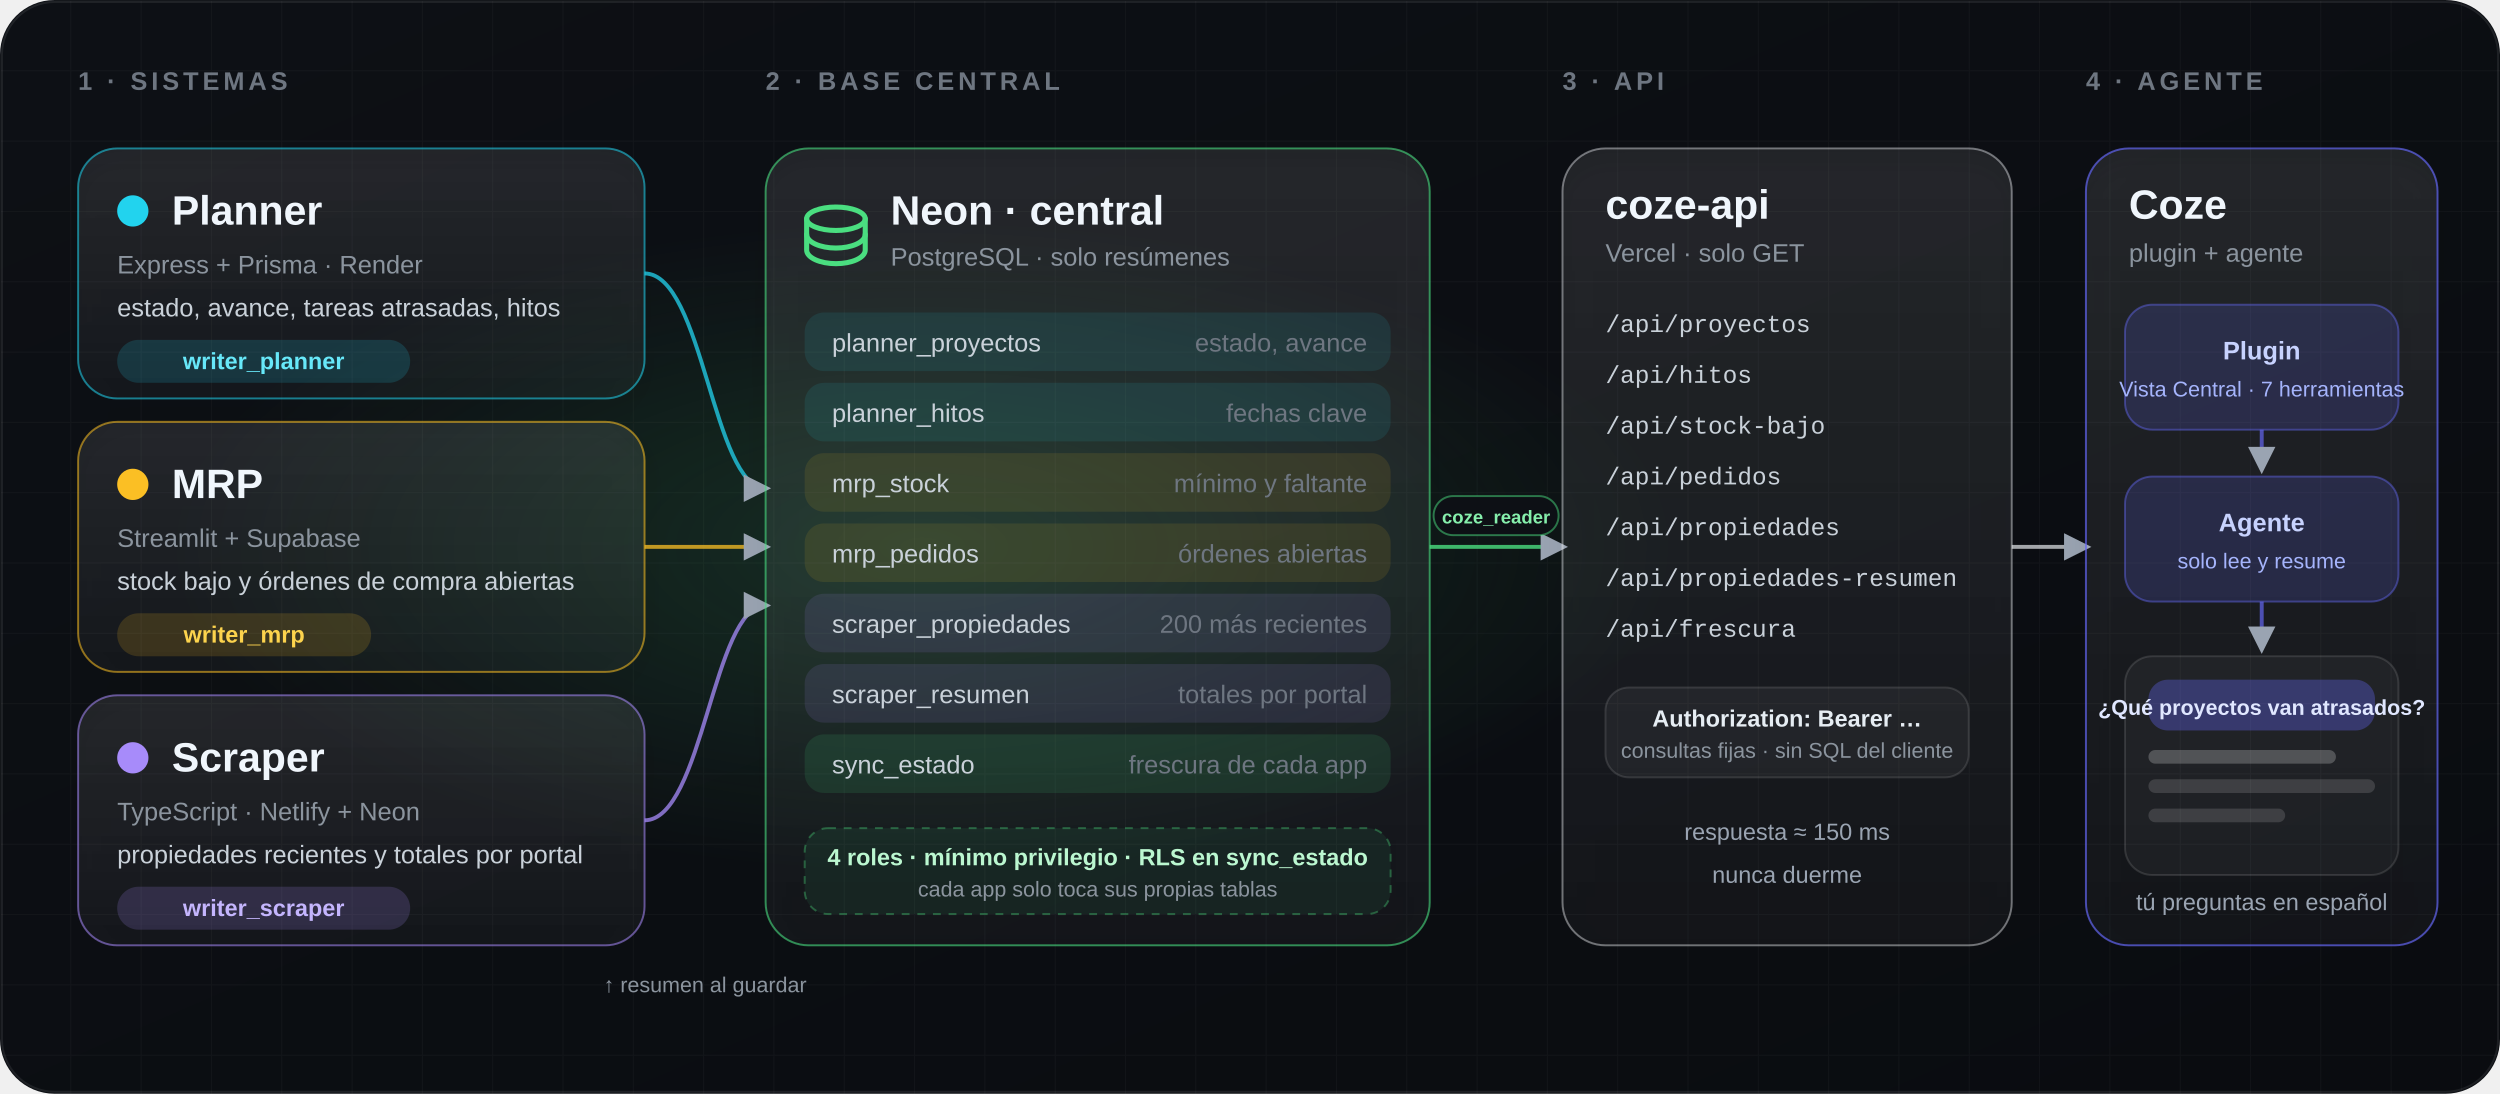
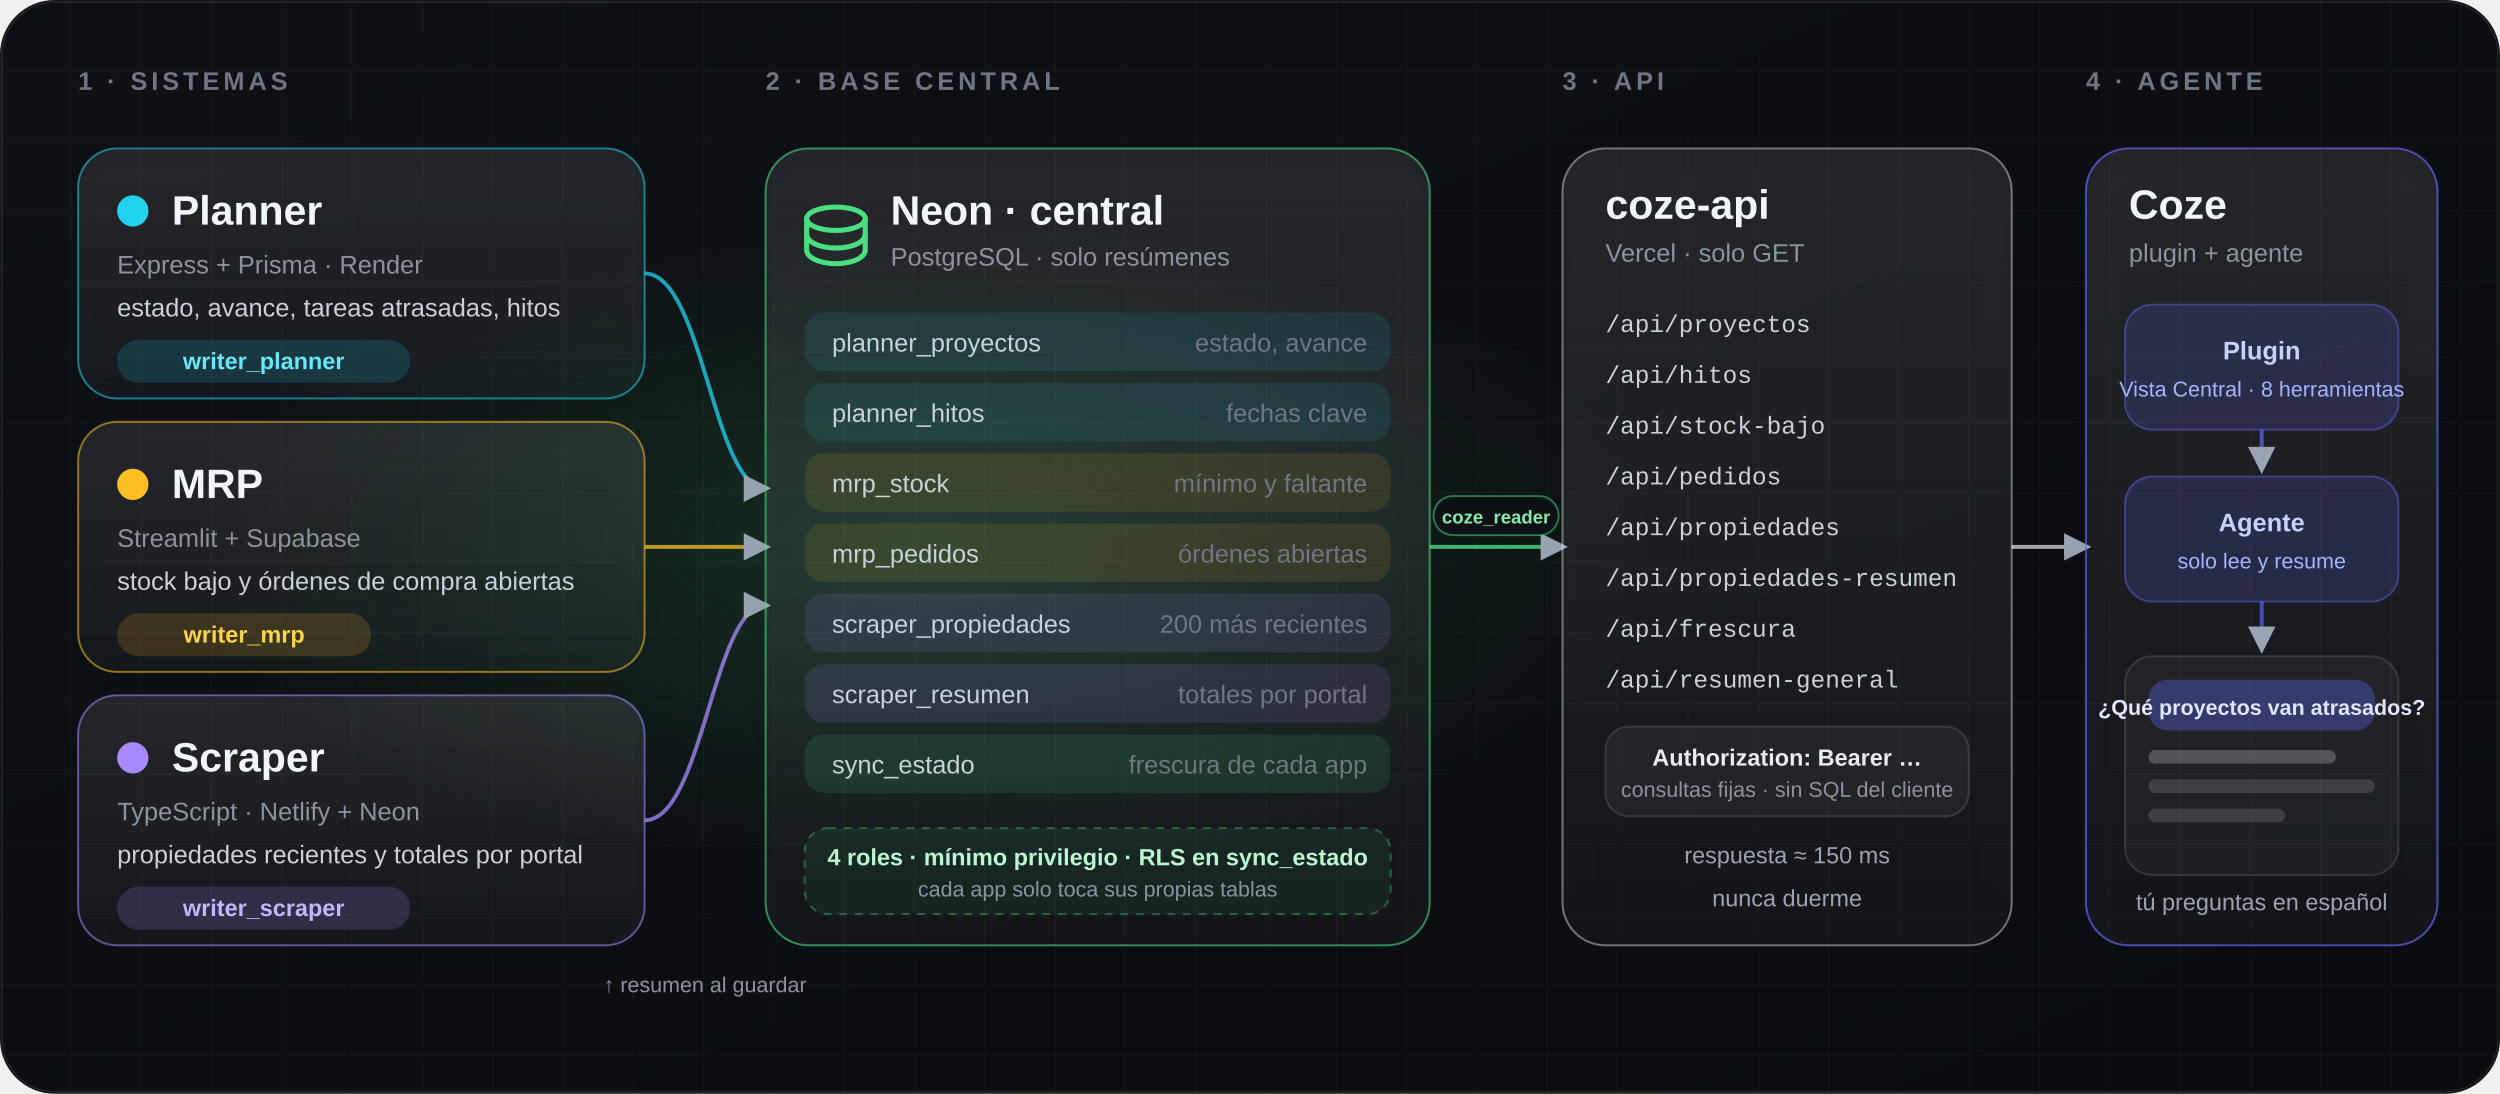
<svg xmlns="http://www.w3.org/2000/svg" width="1280" height="560" viewBox="0 0 1280 560" role="img" aria-labelledby="t d">
  <defs>
    <linearGradient id="bg" x1="0" y1="0" x2="1" y2="1">
      <stop offset="0" stop-color="#0d1015" />
      <stop offset="1" stop-color="#0a0c10" />
    </linearGradient>
    <linearGradient id="glass" x1="0" y1="0" x2="0" y2="1">
      <stop offset="0" stop-color="#ffffff" stop-opacity="0.08" />
      <stop offset="1" stop-color="#ffffff" stop-opacity="0.025" />
    </linearGradient>
    <radialGradient id="gGreen" cx="0.37" cy="0.5" r="0.3">
      <stop offset="0" stop-color="#4ade80" stop-opacity="0.16" />
      <stop offset="1" stop-color="#4ade80" stop-opacity="0" />
    </radialGradient>
    <pattern id="grid" width="36" height="36" patternUnits="userSpaceOnUse">
      <path d="M36 0H0V36" fill="none" stroke="#ffffff" stroke-opacity="0.03" />
    </pattern>
    <filter id="sh" x="-20%" y="-20%" width="140%" height="150%">
      <feDropShadow dx="0" dy="8" stdDeviation="8" flood-color="#000" flood-opacity="0.5" />
    </filter>
    <marker id="arr" viewBox="0 0 10 10" refX="8" refY="5" markerWidth="7" markerHeight="7" orient="auto-start-reverse">
      <path d="M0 0 L10 5 L0 10 Z" fill="#9aa4b2" />
    </marker>
+     <filter id="dot" x="-200%" y="-200%" width="500%" height="500%">
+       <feDropShadow dx="0" dy="0" stdDeviation="3" flood-color="#ffffff" flood-opacity="0.9" />
+     </filter>
+     <style>@media (prefers-reduced-motion: reduce) { *, *::before, *::after { animation: none !important; } .anim { display: none; } }</style>
  </defs>
  <rect width="1280" height="560" rx="28" fill="url(#bg)" />
  <rect width="1280" height="560" rx="28" fill="url(#grid)" />
  <rect width="1280" height="560" rx="28" fill="url(#gGreen)" />
  <rect x="1" y="1" width="1278" height="558" rx="27" fill="none" stroke="#ffffff" stroke-opacity="0.08" />
  <g font-family="'Segoe UI','Helvetica Neue',Arial,sans-serif">
    <g font-size="13" font-weight="700" letter-spacing="2" fill="#6e7681">
      <text x="40" y="46">1 · SISTEMAS</text>
      <text x="392" y="46">2 · BASE CENTRAL</text>
      <text x="800" y="46">3 · API</text>
      <text x="1068" y="46">4 · AGENTE</text>
    </g>
    <g filter="url(#sh)">
      <rect x="40" y="76" width="290" height="128" rx="20" fill="url(#glass)" stroke="#22d3ee" stroke-opacity="0.55" />
      <rect x="40" y="216" width="290" height="128" rx="20" fill="url(#glass)" stroke="#fbbf24" stroke-opacity="0.55" />
      <rect x="40" y="356" width="290" height="128" rx="20" fill="url(#glass)" stroke="#a78bfa" stroke-opacity="0.55" />
    </g>
    <circle cx="68" cy="108" r="8" fill="#22d3ee" />
    <text x="88" y="115" font-size="21" font-weight="700" fill="#f0f6fc">Planner</text>
    <text x="60" y="140" font-size="13" fill="#8b949e">Express + Prisma · Render</text>
    <text x="60" y="162" font-size="13" fill="#c9d1d9">estado, avance, tareas atrasadas, hitos</text>
    <rect x="60" y="174" width="150" height="22" rx="11" fill="#22d3ee" fill-opacity="0.16" />
    <text x="135" y="189" text-anchor="middle" font-size="12" font-weight="600" fill="#67e8f9">writer_planner</text>
    <circle cx="68" cy="248" r="8" fill="#fbbf24" />
    <text x="88" y="255" font-size="21" font-weight="700" fill="#f0f6fc">MRP</text>
    <text x="60" y="280" font-size="13" fill="#8b949e">Streamlit + Supabase</text>
    <text x="60" y="302" font-size="13" fill="#c9d1d9">stock bajo y órdenes de compra abiertas</text>
    <rect x="60" y="314" width="130" height="22" rx="11" fill="#fbbf24" fill-opacity="0.16" />
    <text x="125" y="329" text-anchor="middle" font-size="12" font-weight="600" fill="#fcd34d">writer_mrp</text>
    <circle cx="68" cy="388" r="8" fill="#a78bfa" />
    <text x="88" y="395" font-size="21" font-weight="700" fill="#f0f6fc">Scraper</text>
    <text x="60" y="420" font-size="13" fill="#8b949e">TypeScript · Netlify + Neon</text>
    <text x="60" y="442" font-size="13" fill="#c9d1d9">propiedades recientes y totales por portal</text>
    <rect x="60" y="454" width="150" height="22" rx="11" fill="#a78bfa" fill-opacity="0.18" />
    <text x="135" y="469" text-anchor="middle" font-size="12" font-weight="600" fill="#c4b5fd">writer_scraper</text>
    <path d="M330 140 C 360 140, 365 250, 392 250" fill="none" stroke="#22d3ee" stroke-opacity="0.75" stroke-width="2" marker-end="url(#arr)" />
    <path d="M330 280 H 392" fill="none" stroke="#fbbf24" stroke-opacity="0.75" stroke-width="2" marker-end="url(#arr)" />
    <path d="M330 420 C 360 420, 365 310, 392 310" fill="none" stroke="#a78bfa" stroke-opacity="0.75" stroke-width="2" marker-end="url(#arr)" />
    <text x="361" y="508" text-anchor="middle" font-size="11" fill="#8b949e">↑ resumen al guardar</text>
    <g filter="url(#sh)">
      <rect x="392" y="76" width="340" height="408" rx="22" fill="url(#glass)" stroke="#4ade80" stroke-opacity="0.6" />
    </g>
    <g fill="none" stroke="#4ade80" stroke-width="2.6" stroke-linecap="round">
      <ellipse cx="428" cy="112" rx="15" ry="6" />
      <path d="M413 112 V128 C413 132 420 135 428 135 C436 135 443 132 443 128 V112" />
      <path d="M413 120 C413 124 420 127 428 127 C436 127 443 124 443 120" />
    </g>
    <text x="456" y="115" font-size="21" font-weight="700" fill="#f0f6fc">Neon · central</text>
    <text x="456" y="136" font-size="13" fill="#8b949e">PostgreSQL · solo resúmenes</text>
    <g font-size="13" fill="#c9d1d9">
      <rect x="412" y="160" width="300" height="30" rx="10" fill="#22d3ee" fill-opacity="0.10" />
      <text x="426" y="180">planner_proyectos</text>
      <text x="700" y="180" text-anchor="end" fill="#6e7681">estado, avance</text>
      <rect x="412" y="196" width="300" height="30" rx="10" fill="#22d3ee" fill-opacity="0.10" />
      <text x="426" y="216">planner_hitos</text>
      <text x="700" y="216" text-anchor="end" fill="#6e7681">fechas clave</text>
      <rect x="412" y="232" width="300" height="30" rx="10" fill="#fbbf24" fill-opacity="0.10" />
      <text x="426" y="252">mrp_stock</text>
      <text x="700" y="252" text-anchor="end" fill="#6e7681">mínimo y faltante</text>
      <rect x="412" y="268" width="300" height="30" rx="10" fill="#fbbf24" fill-opacity="0.10" />
      <text x="426" y="288">mrp_pedidos</text>
      <text x="700" y="288" text-anchor="end" fill="#6e7681">órdenes abiertas</text>
      <rect x="412" y="304" width="300" height="30" rx="10" fill="#a78bfa" fill-opacity="0.12" />
      <text x="426" y="324">scraper_propiedades</text>
      <text x="700" y="324" text-anchor="end" fill="#6e7681">200 más recientes</text>
      <rect x="412" y="340" width="300" height="30" rx="10" fill="#a78bfa" fill-opacity="0.12" />
      <text x="426" y="360">scraper_resumen</text>
      <text x="700" y="360" text-anchor="end" fill="#6e7681">totales por portal</text>
      <rect x="412" y="376" width="300" height="30" rx="10" fill="#4ade80" fill-opacity="0.12" />
      <text x="426" y="396">sync_estado</text>
      <text x="700" y="396" text-anchor="end" fill="#6e7681">frescura de cada app</text>
    </g>
    <rect x="412" y="424" width="300" height="44" rx="12" fill="#4ade80" fill-opacity="0.08" stroke="#4ade80" stroke-opacity="0.35" stroke-dasharray="4 4" />
    <text x="562" y="443" text-anchor="middle" font-size="12" fill="#bbf7d0" font-weight="600">4 roles · mínimo privilegio · RLS en sync_estado</text>
    <text x="562" y="459" text-anchor="middle" font-size="11" fill="#8b949e">cada app solo toca sus propias tablas</text>
    <path d="M732 280 H 800" fill="none" stroke="#4ade80" stroke-opacity="0.8" stroke-width="2" marker-end="url(#arr)" />
    <rect x="734" y="254" width="64" height="20" rx="10" fill="#0d1015" stroke="#4ade80" stroke-opacity="0.5" />
    <text x="766" y="268" text-anchor="middle" font-size="9.5" font-weight="700" fill="#86efac">coze_reader</text>
    <g filter="url(#sh)">
      <rect x="800" y="76" width="230" height="408" rx="22" fill="url(#glass)" stroke="#e5e7eb" stroke-opacity="0.45" />
    </g>
    <text x="822" y="112" font-size="21" font-weight="700" fill="#f0f6fc">coze-api</text>
    <text x="822" y="134" font-size="13" fill="#8b949e">Vercel · solo GET</text>
    <g font-size="12.5" fill="#c9d1d9" font-family="Consolas,'Courier New',monospace">
      <text x="822" y="170">/api/proyectos</text>
      <text x="822" y="196">/api/hitos</text>
      <text x="822" y="222">/api/stock-bajo</text>
      <text x="822" y="248">/api/pedidos</text>
      <text x="822" y="274">/api/propiedades</text>
      <text x="822" y="300">/api/propiedades-resumen</text>
      <text x="822" y="326">/api/frescura</text>
-     </g>
-     <rect x="822" y="352" width="186" height="46" rx="12" fill="#ffffff" fill-opacity="0.05" stroke="#ffffff" stroke-opacity="0.12" />
-     <text x="915" y="372" text-anchor="middle" font-size="12" font-weight="600" fill="#e6edf3">Authorization: Bearer …</text>
-     <text x="915" y="388" text-anchor="middle" font-size="11" fill="#8b949e">consultas fijas · sin SQL del cliente</text>
-     <text x="915" y="430" text-anchor="middle" font-size="12" fill="#9aa4b2">respuesta ≈ 150 ms</text>
-     <text x="915" y="452" text-anchor="middle" font-size="12" fill="#9aa4b2">nunca duerme</text>
+       <text x="822" y="352">/api/resumen-general</text>
+     </g>
+     <rect x="822" y="372" width="186" height="46" rx="12" fill="#ffffff" fill-opacity="0.05" stroke="#ffffff" stroke-opacity="0.12" />
+     <text x="915" y="392" text-anchor="middle" font-size="12" font-weight="600" fill="#e6edf3">Authorization: Bearer …</text>
+     <text x="915" y="408" text-anchor="middle" font-size="11" fill="#8b949e">consultas fijas · sin SQL del cliente</text>
+     <text x="915" y="442" text-anchor="middle" font-size="12" fill="#9aa4b2">respuesta ≈ 150 ms</text>
+     <text x="915" y="464" text-anchor="middle" font-size="12" fill="#9aa4b2">nunca duerme</text>
    <path d="M1030 280 H 1068" fill="none" stroke="#e5e7eb" stroke-opacity="0.7" stroke-width="2" marker-end="url(#arr)" />
    <g filter="url(#sh)">
      <rect x="1068" y="76" width="180" height="408" rx="22" fill="url(#glass)" stroke="#6366f1" stroke-opacity="0.7" />
    </g>
    <text x="1090" y="112" font-size="21" font-weight="700" fill="#f0f6fc">Coze</text>
    <text x="1090" y="134" font-size="13" fill="#8b949e">plugin + agente</text>
    <rect x="1088" y="156" width="140" height="64" rx="14" fill="#6366f1" fill-opacity="0.18" stroke="#6366f1" stroke-opacity="0.45" />
    <text x="1158" y="184" text-anchor="middle" font-size="13" font-weight="700" fill="#c7d2fe">Plugin</text>
-     <text x="1158" y="203" text-anchor="middle" font-size="11" fill="#a5b4fc">Vista Central · 7 herramientas</text>
+     <text x="1158" y="203" text-anchor="middle" font-size="11" fill="#a5b4fc">Vista Central · 8 herramientas</text>
    <path d="M1158 220 V 240" stroke="#6366f1" stroke-opacity="0.7" stroke-width="2" marker-end="url(#arr)" />
    <rect x="1088" y="244" width="140" height="64" rx="14" fill="#6366f1" fill-opacity="0.18" stroke="#6366f1" stroke-opacity="0.45" />
    <text x="1158" y="272" text-anchor="middle" font-size="13" font-weight="700" fill="#c7d2fe">Agente</text>
    <text x="1158" y="291" text-anchor="middle" font-size="11" fill="#a5b4fc">solo lee y resume</text>
    <path d="M1158 308 V 332" stroke="#6366f1" stroke-opacity="0.7" stroke-width="2" marker-end="url(#arr)" />
    <rect x="1088" y="336" width="140" height="112" rx="14" fill="#ffffff" fill-opacity="0.04" stroke="#ffffff" stroke-opacity="0.12" />
    <rect x="1100" y="348" width="116" height="26" rx="10" fill="#6366f1" fill-opacity="0.35" />
    <text x="1158" y="366" text-anchor="middle" font-size="11" font-weight="600" fill="#e0e7ff">¿Qué proyectos van atrasados?</text>
    <rect x="1100" y="384" width="96" height="7" rx="3.5" fill="#ffffff" fill-opacity="0.22" />
    <rect x="1100" y="399" width="116" height="7" rx="3.5" fill="#ffffff" fill-opacity="0.14" />
    <rect x="1100" y="414" width="70" height="7" rx="3.5" fill="#ffffff" fill-opacity="0.14" />
    <text x="1158" y="466" text-anchor="middle" font-size="12" fill="#9aa4b2">tú preguntas en español</text>
+     <g class="anim">
+       <circle r="5" fill="#22d3ee" filter="url(#dot)" opacity="0">
+         <animateMotion dur="6s" repeatCount="indefinite" calcMode="linear" keyPoints="0;0;1;1" keyTimes="0;0;0.16;1" path="M330 140 C 360 140, 365 250, 392 250" />
+         <animate attributeName="opacity" dur="6s" repeatCount="indefinite" values="0;0;1;1;0;0" keyTimes="0;0;0.030;0.130;0.16;1" />
+       </circle>
+       <circle r="5" fill="#fbbf24" filter="url(#dot)" opacity="0">
+         <animateMotion dur="6s" repeatCount="indefinite" calcMode="linear" keyPoints="0;0;1;1" keyTimes="0;0.05;0.21;1" path="M330 280 H 392" />
+         <animate attributeName="opacity" dur="6s" repeatCount="indefinite" values="0;0;1;1;0;0" keyTimes="0;0.05;0.080;0.180;0.21;1" />
+       </circle>
+       <circle r="5" fill="#a78bfa" filter="url(#dot)" opacity="0">
+         <animateMotion dur="6s" repeatCount="indefinite" calcMode="linear" keyPoints="0;0;1;1" keyTimes="0;0.1;0.26;1" path="M330 420 C 360 420, 365 310, 392 310" />
+         <animate attributeName="opacity" dur="6s" repeatCount="indefinite" values="0;0;1;1;0;0" keyTimes="0;0.1;0.130;0.230;0.26;1" />
+       </circle>
+       <rect x="412" y="160" width="300" height="30" rx="10" fill="#22d3ee" opacity="0">
+         <animate attributeName="opacity" dur="6s" repeatCount="indefinite" values="0;0;0.22;0.22;0;0" keyTimes="0;0.2;0.240;0.300;0.34;1" />
+       </rect>
+       <rect x="412" y="196" width="300" height="30" rx="10" fill="#22d3ee" opacity="0">
+         <animate attributeName="opacity" dur="6s" repeatCount="indefinite" values="0;0;0.22;0.22;0;0" keyTimes="0;0.22;0.260;0.320;0.36;1" />
+       </rect>
+       <rect x="412" y="232" width="300" height="30" rx="10" fill="#fbbf24" opacity="0">
+         <animate attributeName="opacity" dur="6s" repeatCount="indefinite" values="0;0;0.22;0.22;0;0" keyTimes="0;0.24;0.280;0.340;0.38;1" />
+       </rect>
+       <rect x="412" y="268" width="300" height="30" rx="10" fill="#fbbf24" opacity="0">
+         <animate attributeName="opacity" dur="6s" repeatCount="indefinite" values="0;0;0.22;0.22;0;0" keyTimes="0;0.26;0.300;0.360;0.4;1" />
+       </rect>
+       <rect x="412" y="304" width="300" height="30" rx="10" fill="#a78bfa" opacity="0">
+         <animate attributeName="opacity" dur="6s" repeatCount="indefinite" values="0;0;0.22;0.22;0;0" keyTimes="0;0.28;0.320;0.380;0.42;1" />
+       </rect>
+       <rect x="412" y="340" width="300" height="30" rx="10" fill="#a78bfa" opacity="0">
+         <animate attributeName="opacity" dur="6s" repeatCount="indefinite" values="0;0;0.22;0.22;0;0" keyTimes="0;0.3;0.340;0.400;0.44;1" />
+       </rect>
+       <rect x="412" y="376" width="300" height="30" rx="10" fill="#4ade80" opacity="0">
+         <animate attributeName="opacity" dur="6s" repeatCount="indefinite" values="0;0;0.22;0.22;0;0" keyTimes="0;0.32;0.360;0.420;0.46;1" />
+       </rect>
+       <circle r="5" fill="#4ade80" filter="url(#dot)" opacity="0">
+         <animateMotion dur="6s" repeatCount="indefinite" calcMode="linear" keyPoints="0;0;1;1" keyTimes="0;0.46;0.58;1" path="M732 280 H 800" />
+         <animate attributeName="opacity" dur="6s" repeatCount="indefinite" values="0;0;1;1;0;0" keyTimes="0;0.46;0.490;0.550;0.58;1" />
+       </circle>
+       <rect x="816" y="156" width="206" height="24" rx="8" fill="#ffffff" opacity="0">
+         <animate attributeName="opacity" dur="6s" repeatCount="indefinite" values="0;0;0.22;0.22;0;0" keyTimes="0;0.58;0.620;0.700;0.74;1" />
+       </rect>
+       <circle r="5" fill="#e5e7eb" filter="url(#dot)" opacity="0">
+         <animateMotion dur="6s" repeatCount="indefinite" calcMode="linear" keyPoints="0;0;1;1" keyTimes="0;0.72;0.82;1" path="M1030 280 H 1068" />
+         <animate attributeName="opacity" dur="6s" repeatCount="indefinite" values="0;0;1;1;0;0" keyTimes="0;0.72;0.750;0.790;0.82;1" />
+       </circle>
+       <circle r="4" fill="#818cf8" filter="url(#dot)" opacity="0">
+         <animateMotion dur="6s" repeatCount="indefinite" calcMode="linear" keyPoints="0;0;1;1" keyTimes="0;0.82;0.88;1" path="M1158 220 V 240" />
+         <animate attributeName="opacity" dur="6s" repeatCount="indefinite" values="0;0;1;1;0;0" keyTimes="0;0.82;0.850;0.850;0.88;1" />
+       </circle>
+       <circle r="4" fill="#818cf8" filter="url(#dot)" opacity="0">
+         <animateMotion dur="6s" repeatCount="indefinite" calcMode="linear" keyPoints="0;0;1;1" keyTimes="0;0.88;0.94;1" path="M1158 308 V 332" />
+         <animate attributeName="opacity" dur="6s" repeatCount="indefinite" values="0;0;1;1;0;0" keyTimes="0;0.88;0.910;0.910;0.94;1" />
+       </circle>
+       <rect x="1100" y="384" width="116" height="7" rx="3.5" fill="#a5b4fc" opacity="0">
+         <animate attributeName="opacity" dur="6s" repeatCount="indefinite" values="0;0;0.22;0.22;0;0" keyTimes="0;0.92;0.960;0.960;1;1" />
+       </rect>
+     </g>
  </g>
</svg>
